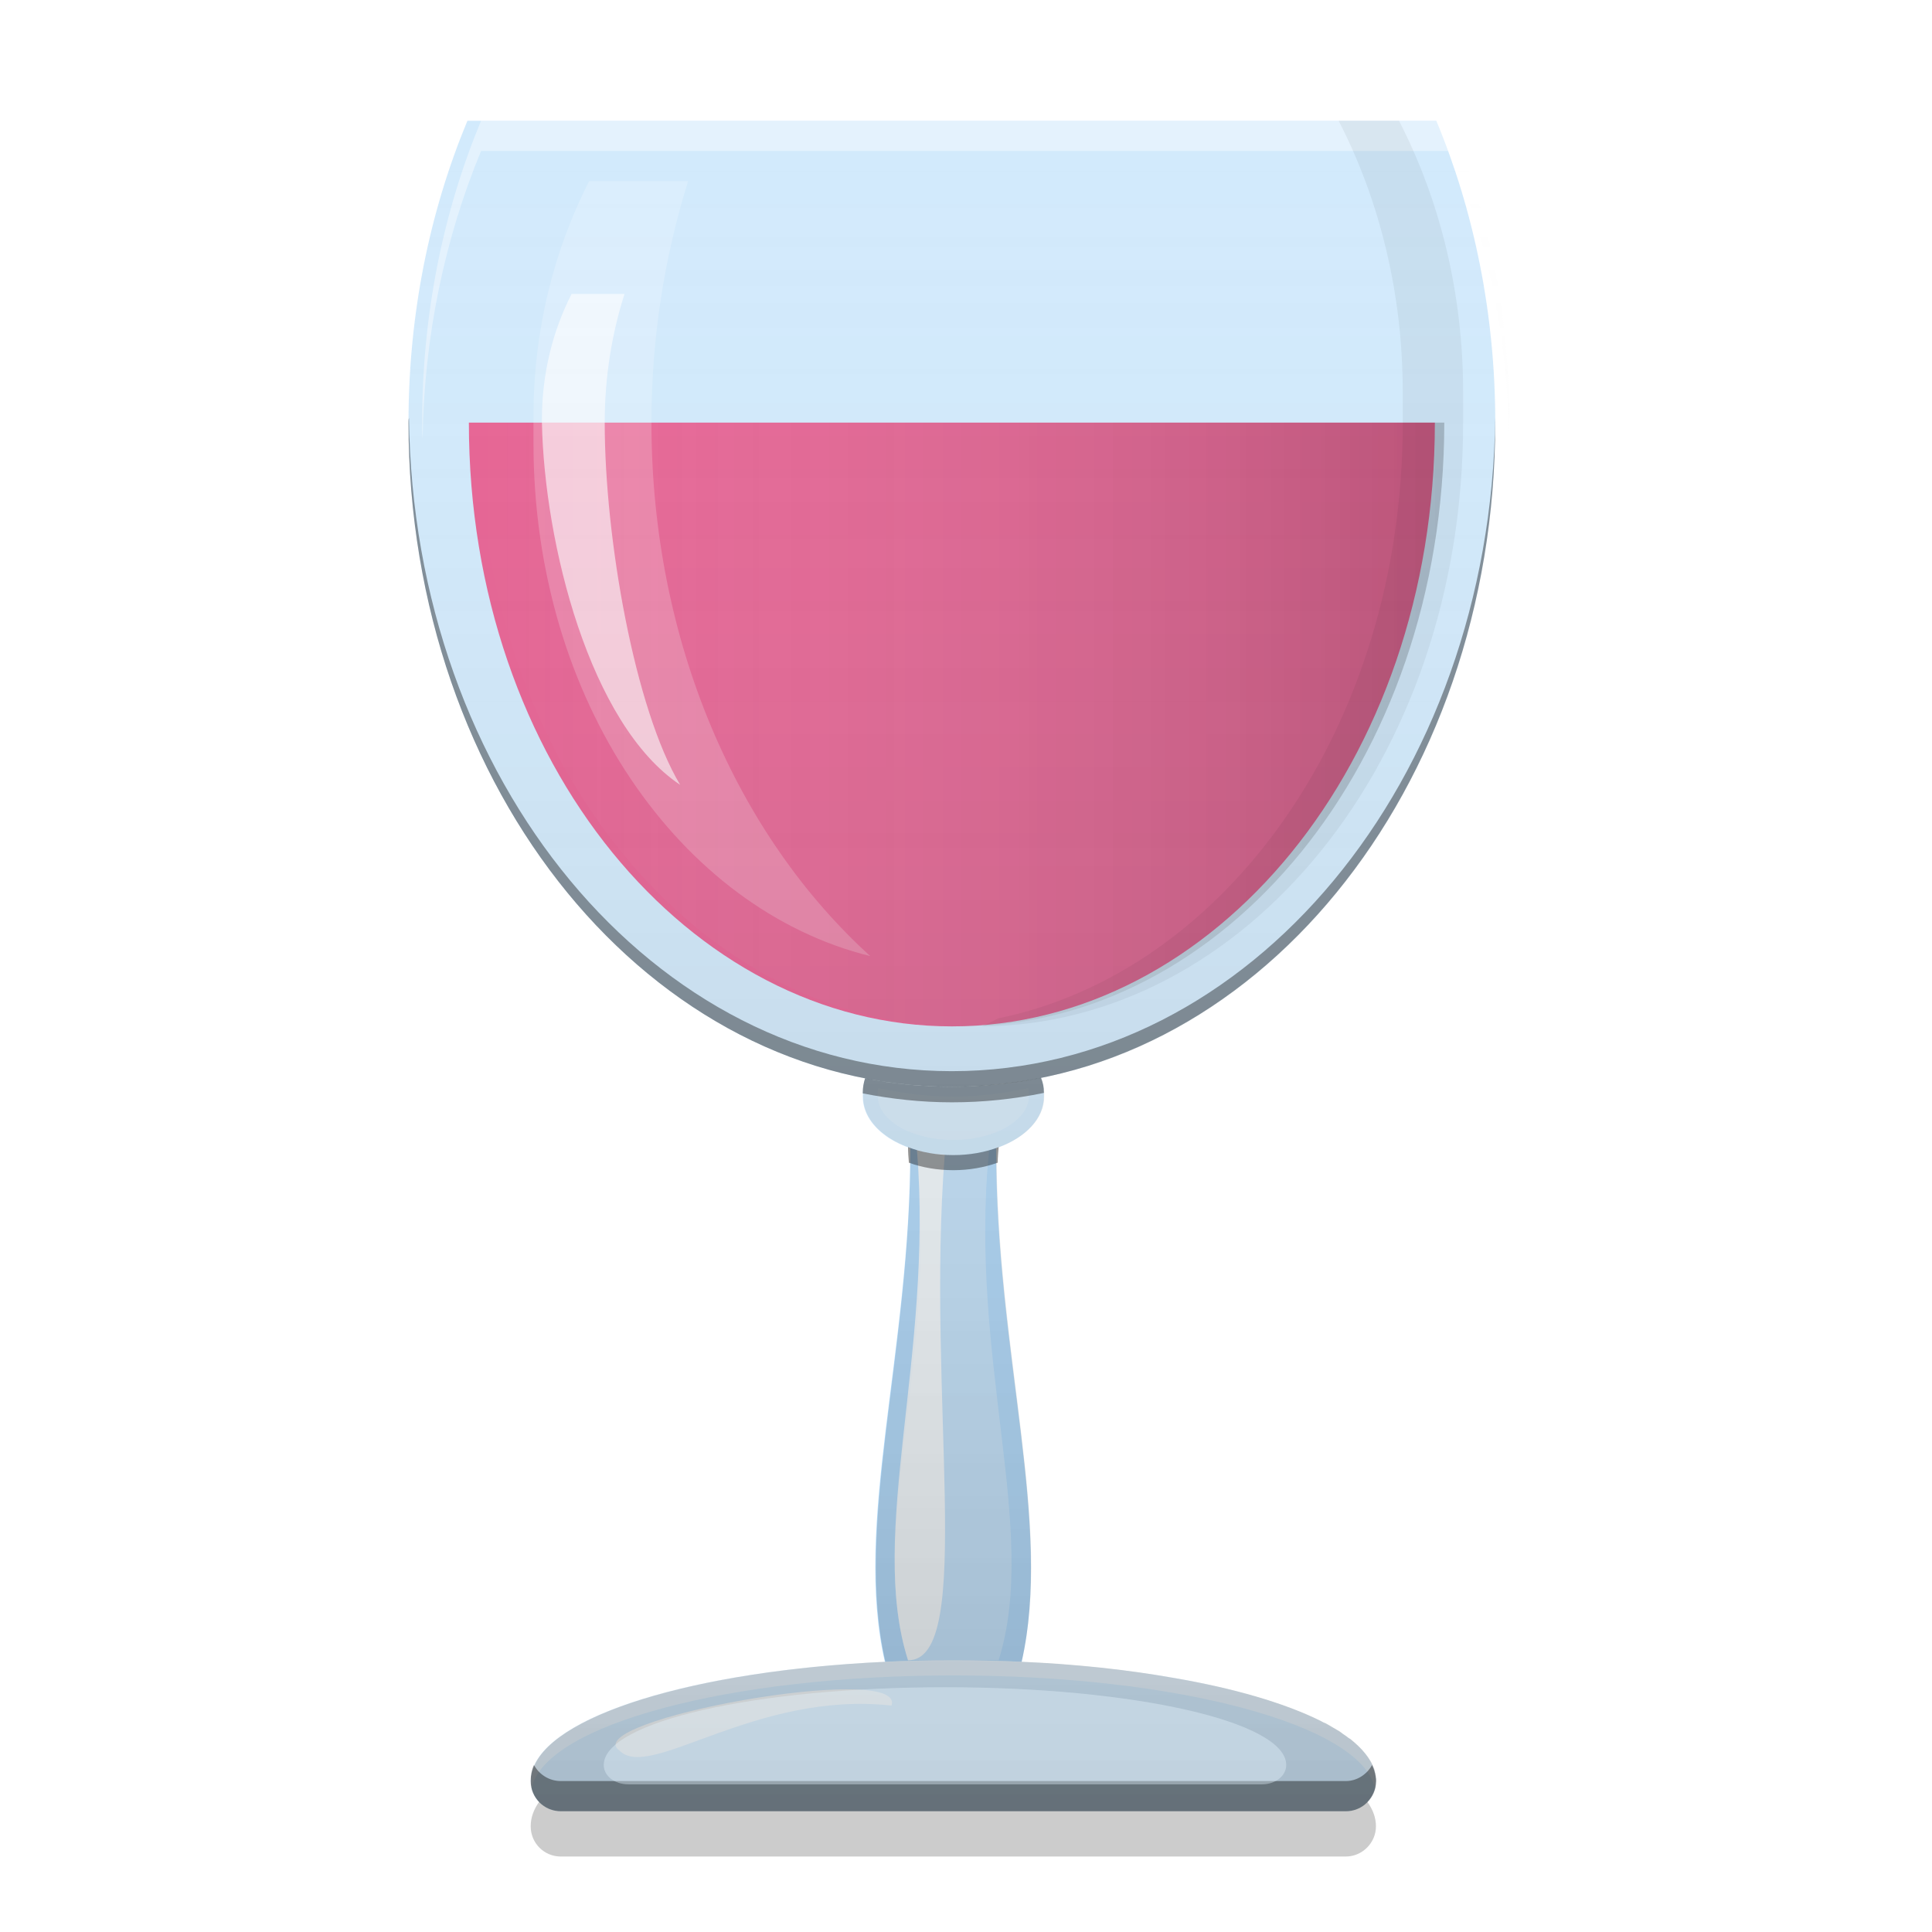
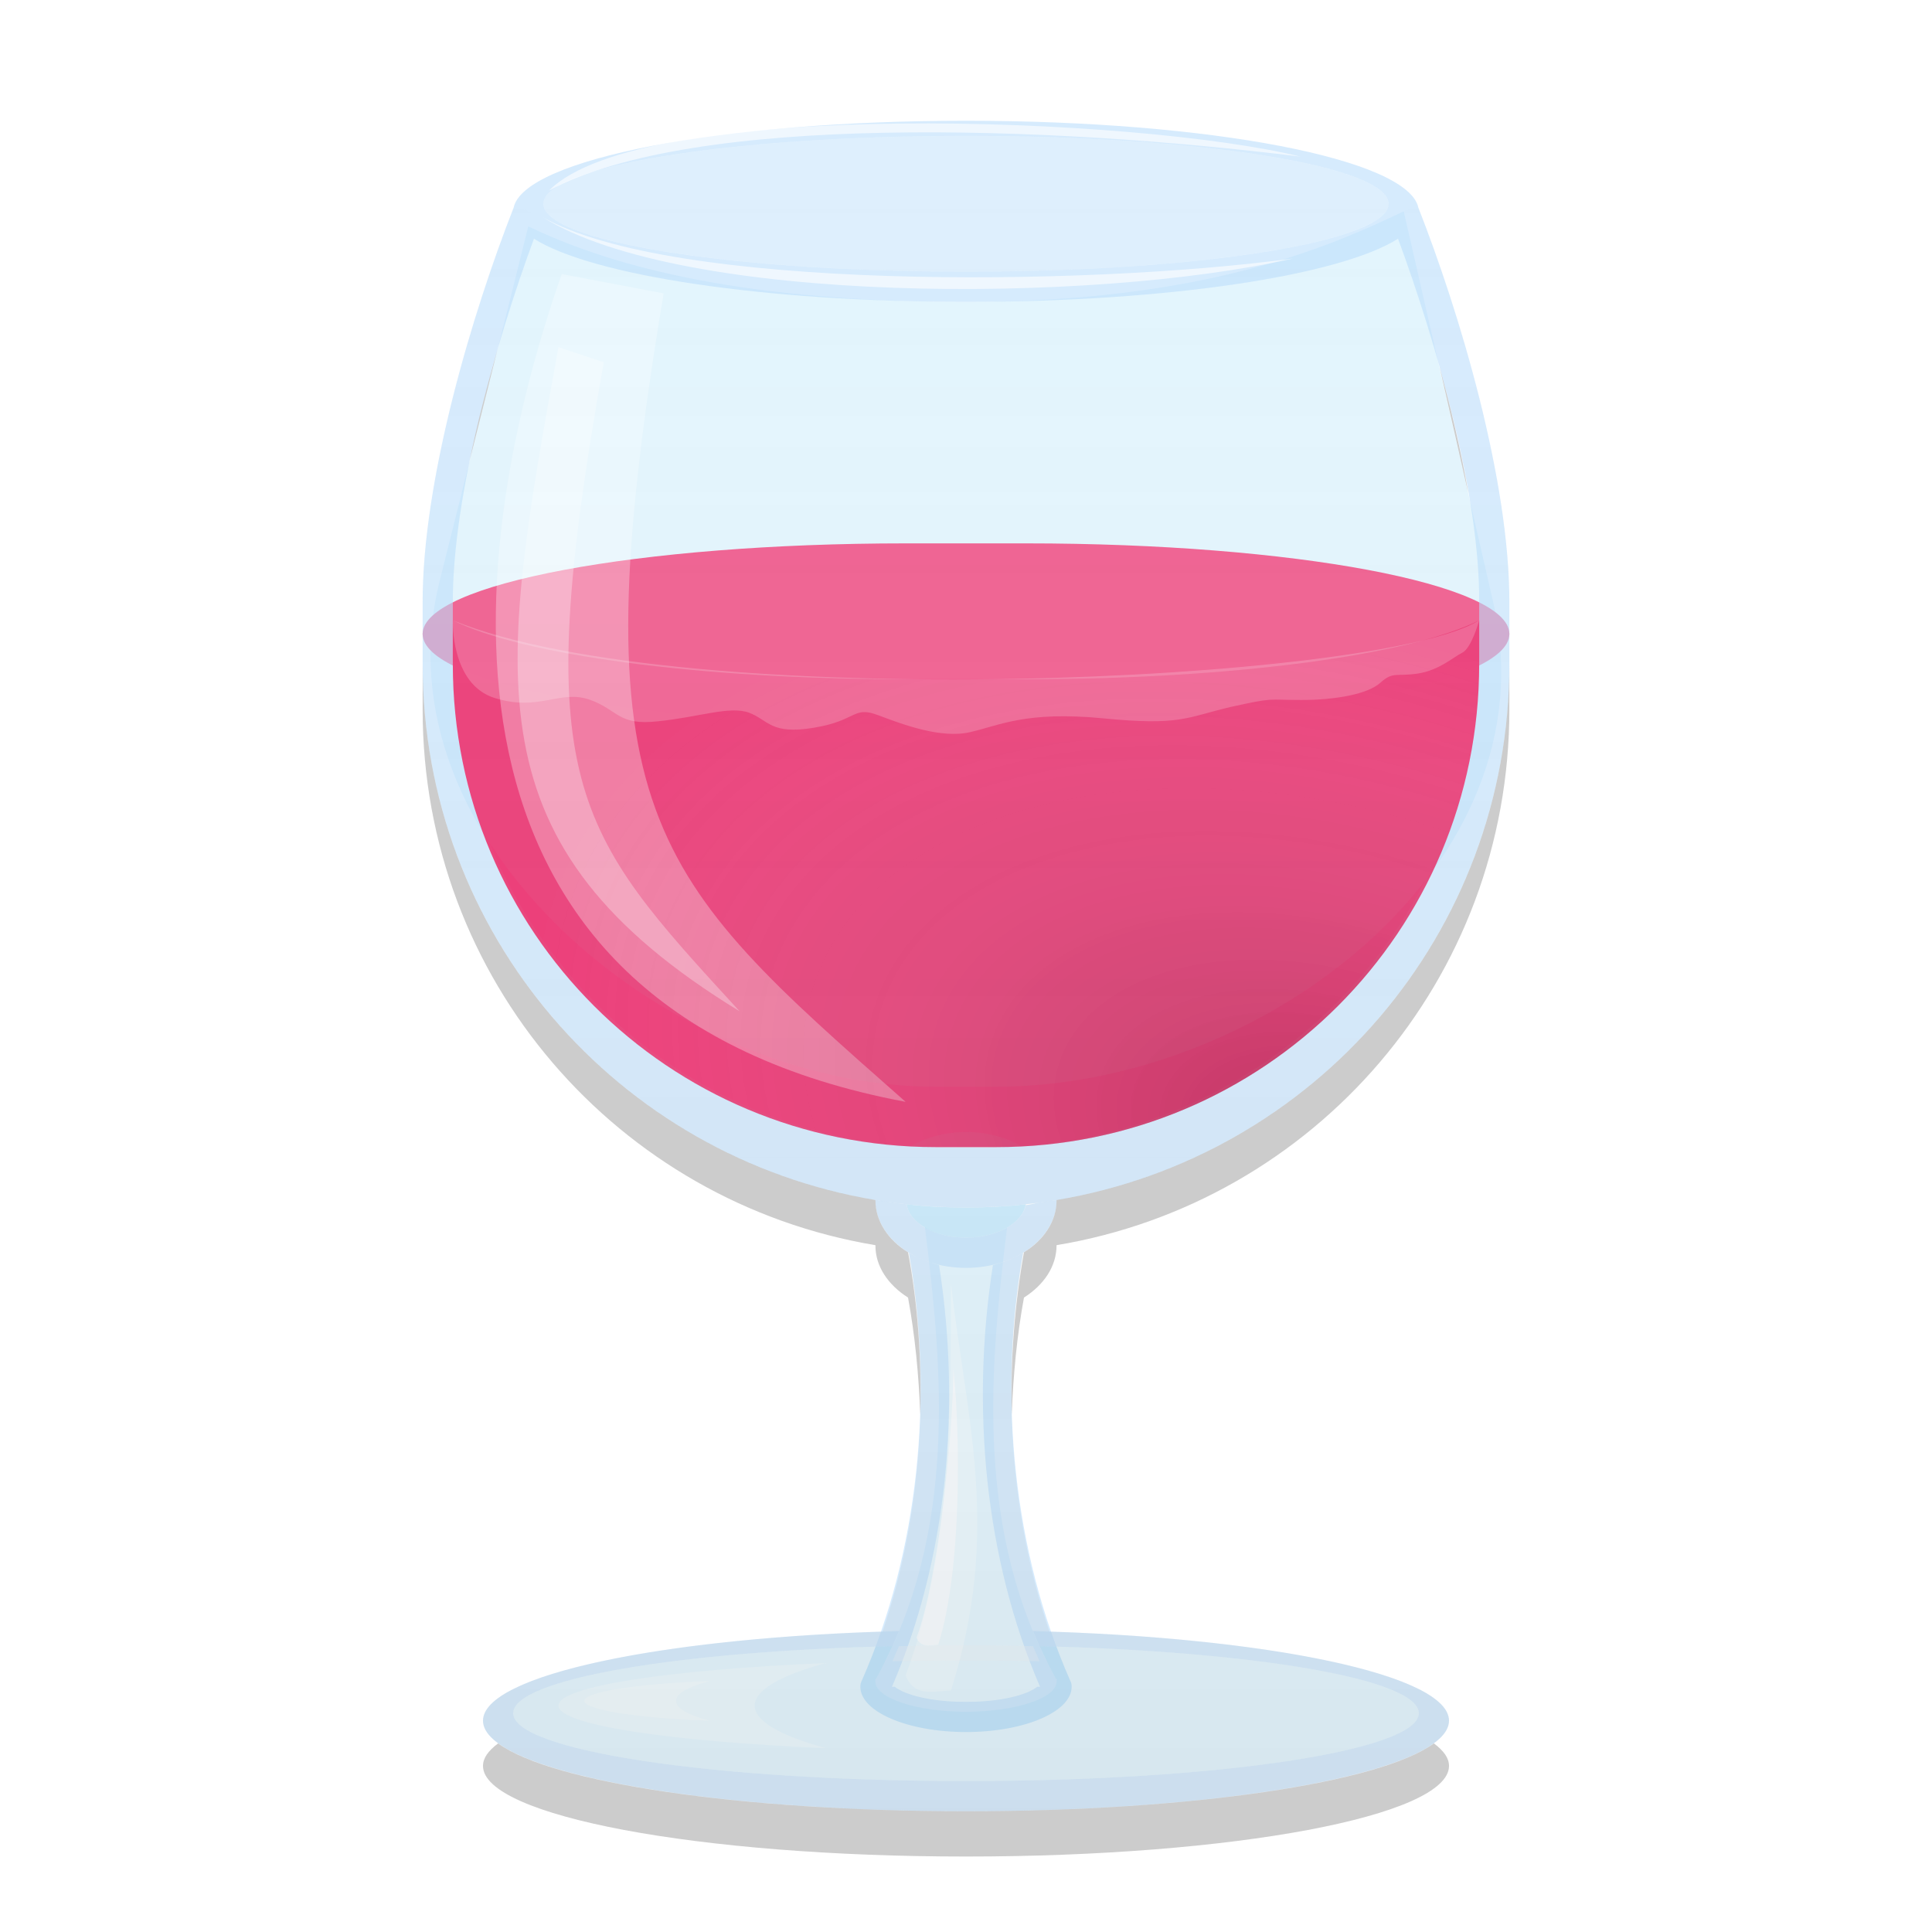
<svg xmlns="http://www.w3.org/2000/svg" width="16" height="16" viewBox="0 0 16 16" version="1.1">
  <defs>
-     <linearGradient id="linear0" gradientUnits="userSpaceOnUse" x1="16" y1="24" x2="48" y2="24" gradientTransform="matrix(0.25,0,0,0.25,-0.0380864,0)">
-       <stop offset="0" style="stop-color:rgb(100%,100%,100%);stop-opacity:0;" />
-       <stop offset="1" style="stop-color:rgb(0%,0%,0%);stop-opacity:0.2;" />
-     </linearGradient>
-     <linearGradient id="linear1" gradientUnits="userSpaceOnUse" x1="32" y1="60" x2="32" y2="4" gradientTransform="matrix(0.25,0,0,0.25,-0.112793,0.0000144178)">
+     <radialGradient id="radial0" gradientUnits="userSpaceOnUse" cx="10.257" cy="-204.308" fx="10.257" fy="-204.308" r="4.498" gradientTransform="matrix(0.277876,-0.903098,1.445113,0.44465,303.3981,109.6082)">
+       <stop offset="0" style="stop-color:rgb(0%,0%,0%);stop-opacity:0.2;" />
+       <stop offset="1" style="stop-color:rgb(100%,100%,100%);stop-opacity:0;" />
+     </radialGradient>
+     <linearGradient id="linear0" gradientUnits="userSpaceOnUse" x1="32" y1="104" x2="32" y2="4" gradientTransform="matrix(0.25,0,0,0.25,0,0)">
      <stop offset="0" style="stop-color:rgb(0%,0%,0%);stop-opacity:0.2;" />
      <stop offset="1" style="stop-color:rgb(100%,100%,100%);stop-opacity:0;" />
    </linearGradient>
  </defs>
  <g id="surface1">
-     <path style=" stroke:none;fill-rule:nonzero;fill:rgb(25.882%,64.706%,96.078%);fill-opacity:0.4;" d="M 8.258 8.98 C 8.203 8.988 8.148 8.992 8.094 8.992 C 8.148 8.992 8.203 8.988 8.258 8.98 Z M 7.52 8.98 C 7.582 8.988 7.641 8.992 7.703 8.996 C 7.641 8.992 7.582 8.988 7.52 8.98 Z M 7.703 8.996 C 7.762 9 7.824 9 7.883 9 C 7.824 9 7.762 9 7.703 8.996 Z M 7.883 9 C 7.945 9 8.004 9 8.062 8.996 C 8.004 9 7.945 9 7.883 9 Z M 7.539 9.508 C 7.539 11.199 7.066 12.617 7.328 13.762 C 7.512 13.754 7.699 13.75 7.895 13.75 C 8.086 13.75 8.273 13.754 8.461 13.762 C 8.719 12.617 8.246 11.199 8.25 9.508 C 8.145 9.543 8.023 9.566 7.895 9.566 C 7.766 9.566 7.645 9.543 7.539 9.508 Z M 7.539 9.508 " />
-     <path style=" stroke:none;fill-rule:nonzero;fill:rgb(56.471%,79.216%,97.647%);fill-opacity:0.4;" d="M 7.895 13.75 C 5.953 13.75 4.395 14.195 4.395 14.75 C 4.395 14.887 4.504 15 4.645 15 L 11.145 15 C 11.281 15 11.395 14.887 11.395 14.75 C 11.395 14.195 9.832 13.75 7.895 13.75 Z M 7.895 13.75 " />
-     <path style=" stroke:none;fill-rule:nonzero;fill:rgb(56.471%,79.216%,97.647%);fill-opacity:0.4;" d="M 8.621 8.926 C 8.379 8.977 8.133 9 7.883 9 C 7.641 9 7.398 8.977 7.164 8.93 C 7.152 8.969 7.145 9.008 7.145 9.047 L 7.145 9.082 C 7.145 9.352 7.477 9.566 7.895 9.566 C 8.309 9.566 8.645 9.352 8.645 9.082 L 8.645 9.047 C 8.645 9.004 8.637 8.965 8.621 8.926 Z M 8.621 8.926 " />
-     <path style=" stroke:none;fill-rule:nonzero;fill:rgb(89.02%,94.902%,99.216%);fill-opacity:0.4;" d="M 7.594 9.527 C 7.77 11.262 7.176 12.668 7.52 13.75 L 8.27 13.75 C 8.609 12.668 8.02 11.262 8.191 9.527 C 8.102 9.551 8 9.566 7.895 9.566 C 7.785 9.566 7.688 9.551 7.594 9.527 Z M 7.594 9.527 " />
-     <path style=" stroke:none;fill-rule:nonzero;fill:rgb(100%,100%,100%);fill-opacity:0.8;" d="M 7.594 9.527 C 7.73 11.227 7.184 12.695 7.52 13.75 C 8.082 13.75 7.668 11.559 7.824 9.562 C 7.742 9.559 7.668 9.547 7.594 9.523 Z M 7.594 9.527 " />
-     <path style=" stroke:none;fill-rule:nonzero;fill:rgb(89.02%,94.902%,99.216%);fill-opacity:0.4;" d="M 7.273 9.012 C 7.27 9.023 7.27 9.039 7.27 9.051 L 7.27 9.078 C 7.27 9.277 7.547 9.441 7.895 9.441 C 8.238 9.441 8.52 9.277 8.52 9.078 L 8.52 9.051 C 8.52 9.039 8.516 9.023 8.516 9.012 C 8.312 9.055 8.105 9.082 7.895 9.082 C 7.684 9.082 7.477 9.055 7.273 9.012 Z M 7.273 9.012 " />
-     <path style=" stroke:none;fill-rule:nonzero;fill:rgb(0%,0%,0%);fill-opacity:0.4;" d="M 7.52 9.5 C 7.52 9.543 7.523 9.586 7.527 9.629 C 7.633 9.668 7.762 9.691 7.895 9.691 C 8.027 9.691 8.152 9.668 8.262 9.629 C 8.262 9.586 8.266 9.543 8.27 9.5 C 8.16 9.543 8.031 9.566 7.895 9.566 C 7.758 9.566 7.629 9.543 7.52 9.5 Z M 7.52 9.5 " />
-     <path style=" stroke:none;fill-rule:nonzero;fill:rgb(100%,100%,100%);fill-opacity:0.4;" d="M 7.895 13.75 C 5.953 13.75 4.395 14.195 4.395 14.75 C 4.395 14.77 4.395 14.789 4.402 14.809 C 4.516 14.285 6.031 13.875 7.895 13.875 C 9.758 13.875 11.27 14.285 11.387 14.809 C 11.391 14.789 11.395 14.77 11.395 14.75 C 11.395 14.195 9.832 13.75 7.895 13.75 Z M 7.895 13.75 " />
-     <path style=" stroke:none;fill-rule:nonzero;fill:rgb(0%,0%,0%);fill-opacity:0.2;" d="M 4.465 14.922 C 4.418 14.988 4.395 15.055 4.395 15.125 C 4.395 15.262 4.504 15.375 4.645 15.375 L 11.145 15.375 C 11.281 15.375 11.395 15.262 11.395 15.125 C 11.395 15.055 11.371 14.988 11.324 14.922 C 11.277 14.969 11.215 15 11.145 15 L 4.645 15 C 4.574 15 4.508 14.969 4.465 14.922 Z M 4.465 14.922 " />
-     <path style=" stroke:none;fill-rule:nonzero;fill:rgb(0%,0%,0%);fill-opacity:0.4;" d="M 4.422 14.617 C 4.402 14.66 4.395 14.707 4.395 14.75 C 4.395 14.887 4.504 15 4.645 15 L 11.145 15 C 11.281 15 11.395 14.887 11.395 14.75 C 11.395 14.707 11.383 14.66 11.363 14.617 C 11.32 14.695 11.238 14.75 11.145 14.75 L 4.645 14.75 C 4.547 14.75 4.465 14.695 4.422 14.617 Z M 4.422 14.617 " />
-     <path style=" stroke:none;fill-rule:nonzero;fill:rgb(56.471%,79.216%,97.647%);fill-opacity:0.4;" d="M 3.871 1 C 3.559 1.75 3.383 2.598 3.383 3.5 C 3.383 6.547 5.391 9 7.883 9 C 10.375 9 12.383 6.547 12.383 3.5 C 12.383 2.598 12.207 1.75 11.895 1 Z M 3.871 1 " />
-     <path style=" stroke:none;fill-rule:nonzero;fill:rgb(92.549%,25.098%,47.843%);fill-opacity:0.8;" d="M 3.883 3.5 C 3.883 6.328 5.719 8.5 7.883 8.5 C 10.047 8.5 11.883 6.328 11.883 3.5 Z M 3.883 3.5 " />
-     <path style=" stroke:none;fill-rule:nonzero;fill:url(#linear0);" d="M 3.961 3.5 C 3.961 6.328 5.797 8.5 7.961 8.5 C 10.125 8.5 11.961 6.328 11.961 3.5 Z M 3.961 3.5 " />
-     <path style=" stroke:none;fill-rule:nonzero;fill:rgb(100%,100%,100%);fill-opacity:0.2;" d="M 4.418 3.5 L 4.418 3.668 C 4.418 5.816 5.641 7.531 7.207 7.918 C 6.105 6.918 5.395 5.312 5.395 3.5 Z M 4.418 3.5 " />
-     <path style=" stroke:none;fill-rule:nonzero;fill:rgb(100%,100%,100%);fill-opacity:0.2;" d="M 4.879 1.5 C 4.586 2.074 4.418 2.738 4.418 3.449 L 4.418 3.5 L 5.395 3.5 C 5.395 2.793 5.504 2.121 5.699 1.5 Z M 4.879 1.5 " />
-     <path style=" stroke:none;fill-rule:nonzero;fill:rgb(100%,100%,100%);fill-opacity:0.6;" d="M 4.488 3.5 C 4.508 4.5 4.883 6 5.633 6.5 C 5.258 5.875 5.008 4.465 5.008 3.5 Z M 4.488 3.5 " />
-     <path style=" stroke:none;fill-rule:nonzero;fill:rgb(100%,100%,100%);fill-opacity:0.6;" d="M 4.734 2.434 C 4.578 2.738 4.488 3.094 4.488 3.473 L 4.488 3.5 L 5.008 3.5 C 5.008 3.125 5.066 2.766 5.172 2.434 Z M 4.734 2.434 " />
-     <path style=" stroke:none;fill-rule:nonzero;fill:rgb(0%,0%,0%);fill-opacity:0.4;" d="M 3.387 3.461 C 3.383 3.473 3.383 3.488 3.383 3.5 C 3.383 6.547 5.391 9 7.883 9 C 10.375 9 12.383 6.547 12.383 3.5 C 12.383 3.488 12.383 3.473 12.383 3.461 C 12.344 6.465 10.352 8.871 7.883 8.871 C 5.414 8.871 3.422 6.465 3.387 3.461 Z M 3.387 3.461 " />
-     <path style=" stroke:none;fill-rule:nonzero;fill:rgb(100%,100%,100%);fill-opacity:0.4;" d="M 3.984 1 C 3.672 1.75 3.496 2.598 3.496 3.5 C 3.496 3.543 3.496 3.59 3.5 3.633 C 3.512 2.773 3.688 1.965 3.984 1.25 L 12.008 1.25 C 12.309 1.965 12.48 2.773 12.496 3.633 C 12.496 3.59 12.496 3.543 12.496 3.5 C 12.496 2.598 12.32 1.75 12.008 1 Z M 3.984 1 " />
-     <path style=" stroke:none;fill-rule:nonzero;fill:rgb(0%,0%,0%);fill-opacity:0.4;" d="M 8.621 8.926 C 8.379 8.973 8.133 9 7.883 9 C 7.641 9 7.398 8.977 7.164 8.93 C 7.152 8.969 7.145 9.008 7.145 9.047 L 7.145 9.055 C 7.383 9.102 7.633 9.129 7.883 9.129 C 8.145 9.129 8.398 9.102 8.645 9.051 L 8.645 9.047 C 8.645 9.004 8.637 8.965 8.621 8.926 Z M 8.621 8.926 " />
-     <path style=" stroke:none;fill-rule:nonzero;fill:rgb(0.392%,0.392%,0.392%);fill-opacity:0.051;" d="M 11.086 1 C 11.426 1.66 11.617 2.43 11.617 3.25 L 11.617 3.5 C 11.617 6.039 10.137 8.051 8.266 8.434 C 8.223 8.457 8.176 8.48 8.133 8.5 C 10.293 8.488 12.117 6.32 12.117 3.5 L 12.117 3.25 C 12.117 2.43 11.926 1.66 11.586 1 Z M 11.086 1 " />
-     <path style=" stroke:none;fill-rule:nonzero;fill:rgb(100%,100%,100%);fill-opacity:0.8;" d="M 5.133 14.5 C 5.383 14.75 6.258 14 7.383 14.125 C 7.508 13.75 4.758 14.25 5.133 14.5 Z M 5.133 14.5 " />
-     <path style=" stroke:none;fill-rule:nonzero;fill:url(#linear1);" d="M 3.875 1 C 3.566 1.738 3.395 2.574 3.387 3.461 C 3.387 3.473 3.387 3.488 3.387 3.5 C 3.387 6.246 5.02 8.512 7.168 8.93 C 7.16 8.949 7.156 8.969 7.152 8.984 C 7.152 8.988 7.152 8.992 7.152 8.992 C 7.148 9.008 7.148 9.02 7.148 9.035 C 7.148 9.039 7.148 9.043 7.148 9.047 L 7.148 9.082 C 7.148 9.262 7.297 9.418 7.52 9.5 C 7.523 9.543 7.527 9.586 7.527 9.629 C 7.531 9.629 7.535 9.629 7.539 9.633 C 7.52 11.27 7.078 12.645 7.332 13.762 C 5.746 13.836 4.523 14.211 4.406 14.676 C 4.406 14.68 4.402 14.688 4.402 14.691 C 4.402 14.695 4.402 14.695 4.402 14.699 C 4.398 14.707 4.398 14.711 4.398 14.715 C 4.398 14.723 4.398 14.727 4.398 14.73 C 4.398 14.738 4.398 14.742 4.398 14.75 C 4.398 14.758 4.398 14.766 4.398 14.773 C 4.398 14.773 4.398 14.777 4.398 14.777 C 4.398 14.777 4.398 14.781 4.398 14.785 C 4.402 14.793 4.402 14.801 4.402 14.809 C 4.406 14.809 4.402 14.809 4.402 14.809 C 4.43 14.918 4.527 15 4.648 15 L 11.148 15 C 11.266 15 11.363 14.918 11.391 14.809 C 11.391 14.801 11.395 14.793 11.395 14.781 C 11.395 14.781 11.395 14.777 11.395 14.773 C 11.395 14.766 11.398 14.758 11.398 14.75 C 11.398 14.742 11.398 14.738 11.398 14.73 C 11.395 14.73 11.398 14.73 11.398 14.73 C 11.395 14.727 11.395 14.719 11.395 14.715 C 11.395 14.711 11.395 14.703 11.391 14.699 C 11.391 14.695 11.391 14.695 11.391 14.691 C 11.391 14.684 11.387 14.68 11.387 14.672 C 11.387 14.668 11.387 14.668 11.387 14.668 C 11.383 14.66 11.383 14.652 11.379 14.645 C 11.348 14.562 11.281 14.48 11.184 14.402 C 11.176 14.398 11.164 14.391 11.156 14.383 C 11.145 14.375 11.133 14.367 11.121 14.359 C 11.113 14.352 11.102 14.344 11.09 14.336 C 11.055 14.316 11.016 14.293 10.977 14.27 C 10.961 14.266 10.949 14.258 10.934 14.25 C 10.641 14.105 10.219 13.98 9.715 13.895 C 9.34 13.828 8.914 13.781 8.461 13.762 C 8.715 12.645 8.273 11.27 8.254 9.633 C 8.258 9.629 8.262 9.629 8.266 9.629 C 8.266 9.586 8.27 9.543 8.273 9.5 C 8.496 9.418 8.648 9.262 8.648 9.082 L 8.648 9.047 C 8.648 9.039 8.645 9.031 8.645 9.023 C 8.645 9.02 8.645 9.02 8.645 9.016 C 8.645 9.004 8.645 8.996 8.641 8.984 C 8.641 8.98 8.641 8.977 8.637 8.973 C 8.637 8.969 8.637 8.965 8.637 8.961 C 8.633 8.957 8.633 8.957 8.633 8.957 C 8.633 8.953 8.633 8.949 8.633 8.949 C 8.629 8.941 8.625 8.934 8.625 8.926 C 8.68 8.914 8.738 8.902 8.797 8.887 C 8.871 8.871 8.941 8.848 9.016 8.828 C 10.957 8.219 12.387 6.07 12.387 3.5 C 12.387 3.484 12.387 3.473 12.387 3.461 C 12.387 3.461 12.387 3.457 12.387 3.457 C 12.383 2.672 12.242 1.922 11.996 1.25 L 12.012 1.25 C 12.309 1.965 12.484 2.773 12.5 3.633 C 12.5 3.586 12.5 3.543 12.5 3.5 C 12.5 2.598 12.324 1.75 12.012 1 Z M 3.875 1 " />
-     <path style=" stroke:none;fill-rule:nonzero;fill:rgb(89.02%,94.902%,99.216%);fill-opacity:0.4;" d="M 7.828 13.973 C 6.262 13.973 5 14.258 5 14.617 C 5 14.707 5.09 14.777 5.203 14.777 L 10.453 14.777 C 10.562 14.777 10.652 14.707 10.652 14.617 C 10.652 14.258 9.395 13.973 7.828 13.973 Z M 7.828 13.973 " />
+     <path style=" stroke:none;fill-rule:nonzero;fill:rgb(29.804%,74.51%,97.255%);fill-opacity:0.29;" d="M 7.508 9.973 C 7.531 10.129 7.742 10.25 8 10.25 C 8.258 10.25 8.469 10.129 8.496 9.973 C 8.332 9.992 8.168 10 8 10 C 7.832 10 7.668 9.992 7.508 9.973 Z M 7.508 9.973 " />
+     <path style=" stroke:none;fill-rule:nonzero;fill:rgb(30.196%,74.902%,97.647%);fill-opacity:0.157;" d="M 7.66 10.164 C 7.805 11.336 7.934 12.684 7.254 13.906 C 7.254 13.906 7.254 13.906 7.25 13.906 C 7.25 13.914 7.25 13.918 7.25 13.926 C 7.25 14.062 7.586 14.176 8 14.176 C 8.414 14.176 8.75 14.062 8.75 13.926 L 8.75 13.918 C 8.75 13.914 8.75 13.91 8.746 13.906 C 8.07 12.695 8.195 11.344 8.34 10.168 C 8.25 10.219 8.133 10.25 8 10.25 C 7.867 10.25 7.75 10.219 7.66 10.164 Z M 7.66 10.164 " />
+     <path style=" stroke:none;fill-rule:nonzero;fill:rgb(73.333%,87.059%,98.431%);fill-opacity:0.6;" d="M 7.25 9.938 C 7.25 10.25 7.586 10.5 8 10.5 C 8.414 10.5 8.75 10.25 8.75 9.938 C 8.699 9.945 8.645 9.953 8.594 9.961 C 8.559 9.969 8.527 9.977 8.496 9.98 C 8.461 10.133 8.254 10.25 8 10.25 C 7.742 10.25 7.531 10.129 7.508 9.973 C 7.418 9.965 7.336 9.949 7.25 9.938 Z M 7.25 9.938 " />
+     <path style=" stroke:none;fill-rule:nonzero;fill:rgb(73.333%,87.059%,98.431%);fill-opacity:0.6;" d="M 8.473 10.375 C 8.398 10.418 8.316 10.453 8.223 10.477 C 8.039 11.652 8.156 12.91 8.613 13.969 L 8.59 13.969 C 8.504 14.039 8.281 14.094 8.012 14.094 L 7.988 14.094 C 7.719 14.094 7.496 14.039 7.41 13.969 L 7.387 13.969 C 7.844 12.91 7.961 11.652 7.777 10.477 C 7.688 10.453 7.602 10.418 7.527 10.375 C 7.738 11.562 7.605 12.859 7.137 13.918 C 7.129 13.934 7.125 13.949 7.125 13.969 C 7.125 14.176 7.516 14.344 8 14.344 C 8.484 14.344 8.875 14.176 8.875 13.969 C 8.875 13.949 8.871 13.934 8.863 13.918 C 8.395 12.859 8.262 11.562 8.473 10.375 Z M 8.473 10.375 " />
+     <path style=" stroke:none;fill-rule:nonzero;fill:rgb(94.51%,94.51%,94.51%);fill-opacity:0.302;" d="M 8 13.625 C 7.812 13.625 7.625 13.629 7.445 13.633 C 7.426 13.676 7.41 13.715 7.391 13.758 C 7.59 13.754 7.793 13.75 8 13.75 C 8.207 13.75 8.41 13.754 8.609 13.758 C 8.59 13.715 8.574 13.676 8.555 13.633 C 8.375 13.629 8.188 13.625 8 13.625 Z M 8 13.625 " />
+     <path style=" stroke:none;fill-rule:nonzero;fill:rgb(73.333%,87.059%,98.431%);fill-opacity:0.6;" d="M 7.445 13.508 C 5.492 13.559 4 13.871 4 14.25 C 4 14.664 5.785 15 8 15 C 10.215 15 12 14.664 12 14.25 C 12 13.871 10.504 13.559 8.555 13.508 C 8.574 13.551 8.59 13.59 8.609 13.633 C 10.395 13.676 11.75 13.906 11.75 14.188 C 11.75 14.5 10.078 14.75 8 14.75 C 5.922 14.75 4.25 14.5 4.25 14.188 C 4.25 13.906 5.605 13.676 7.391 13.633 C 7.41 13.59 7.426 13.551 7.445 13.508 Z M 7.445 13.508 " />
+     <path style=" stroke:none;fill-rule:nonzero;fill:rgb(30.98%,76.471%,96.863%);fill-opacity:0.157;" d="M 4.375 1.875 L 3.641 4.812 C 3.102 6.961 5.535 9 7.75 9 L 8.25 9 C 10.465 9 12.863 7.152 12.367 4.992 L 11.625 1.75 C 11.012 2.043 9.973 2.5 8 2.5 C 6.027 2.5 4.988 2.168 4.375 1.875 Z M 4.375 1.875 " />
+     <path style=" stroke:none;fill-rule:nonzero;fill:rgb(94.118%,38.431%,57.255%);fill-opacity:1;" d="M 7.5 4.5 L 8.5 4.5 C 10.711 4.5 12.5 4.836 12.5 5.25 C 12.5 5.664 10.711 6 8.5 6 L 7.5 6 C 5.289 6 3.5 5.664 3.5 5.25 C 3.5 4.836 5.289 4.5 7.5 4.5 Z M 7.5 4.5 " />
+     <path style=" stroke:none;fill-rule:nonzero;fill:rgb(73.333%,87.059%,98.431%);fill-opacity:0.6;" d="M 8 1 C 5.977 1 4.34 1.316 4.254 1.719 C 3.918 2.574 3.496 3.969 3.5 5 L 3.5 5.5 C 3.5 7.992 5.508 10 8 10 C 10.492 10 12.5 7.992 12.5 5.5 L 12.5 5 C 12.504 3.969 12.082 2.574 11.746 1.719 C 11.66 1.316 10.023 1 8 1 Z M 8 1.125 C 9.938 1.125 11.5 1.375 11.5 1.688 C 11.5 2 9.938 2.25 8 2.25 C 6.062 2.25 4.5 2 4.5 1.688 C 4.5 1.375 6.062 1.125 8 1.125 Z M 4.422 1.977 C 4.902 2.281 6.32 2.5 8 2.5 C 9.68 2.5 11.098 2.281 11.578 1.977 C 11.891 2.824 12.258 4.098 12.25 5 L 12.312 5 L 12.25 5 L 12.25 5.438 C 12.25 7.688 10.438 9.5 8.188 9.5 L 7.812 9.5 C 5.562 9.5 3.75 7.688 3.75 5.438 L 3.75 5 L 3.688 5 L 3.75 5 C 3.746 4.098 4.109 2.824 4.422 1.977 Z M 4.422 1.977 " />
+     <path style=" stroke:none;fill-rule:nonzero;fill:rgb(92.549%,25.098%,47.843%);fill-opacity:0.996;" d="M 3.75 5.137 L 3.75 5.5 C 3.75 7.715 5.535 9.5 7.75 9.5 L 8.25 9.5 C 10.465 9.5 12.25 7.715 12.25 5.5 L 12.25 5.137 C 11.684 5.422 10.223 5.625 8.5 5.625 L 7.5 5.625 C 5.777 5.625 4.316 5.422 3.75 5.137 Z M 3.75 5.137 " />
+     <path style=" stroke:none;fill-rule:nonzero;fill:rgb(100%,100%,100%);fill-opacity:0.302;" d="M 4.652 2.27 C 3.777 4.77 3.48 8.371 7.5 9.125 C 5.375 7.25 4.77 6.766 5.496 2.43 Z M 4.652 2.27 " />
+     <path style=" stroke:none;fill-rule:nonzero;fill:url(#radial0);" d="M 3.75 5.137 L 3.75 5.5 C 3.75 7.715 5.535 9.5 7.75 9.5 L 8.25 9.5 C 10.465 9.5 12.25 7.715 12.25 5.5 L 12.25 5.137 C 11.684 5.422 10.223 5.625 8.5 5.625 L 7.5 5.625 C 5.777 5.625 4.316 5.422 3.75 5.137 Z M 3.75 5.137 " />
+     <path style=" stroke:none;fill-rule:nonzero;fill:rgb(39.216%,70.98%,96.471%);fill-opacity:0.208;" d="M 8 1.125 C 9.934 1.125 11.5 1.375 11.5 1.688 C 11.5 2 9.934 2.25 8 2.25 C 6.066 2.25 4.5 2 4.5 1.688 C 4.5 1.375 6.066 1.125 8 1.125 Z M 8 1.125 " />
+     <path style=" stroke:none;fill-rule:nonzero;fill:rgb(30.196%,74.902%,97.647%);fill-opacity:0.157;" d="M 7.391 13.633 C 5.605 13.676 4.25 13.906 4.25 14.188 C 4.25 14.5 5.922 14.75 8 14.75 C 10.078 14.75 11.75 14.5 11.75 14.188 C 11.75 13.906 10.395 13.676 8.609 13.633 C 8.652 13.723 8.695 13.816 8.746 13.906 L 8.75 13.906 C 8.75 13.91 8.75 13.914 8.75 13.918 L 8.75 13.926 C 8.75 14.062 8.414 14.176 8 14.176 C 7.586 14.176 7.25 14.062 7.25 13.926 C 7.25 13.918 7.25 13.914 7.25 13.906 C 7.254 13.906 7.254 13.906 7.254 13.906 C 7.305 13.816 7.348 13.723 7.391 13.633 Z M 7.391 13.633 " />
+     <path style=" stroke:none;fill-rule:nonzero;fill:rgb(100%,100%,100%);fill-opacity:0.302;" d="M 4.625 2.875 C 4.125 5.625 3.875 7 6.125 8.375 C 4.75 6.875 4.375 6.5 5 3 Z M 4.625 2.875 " />
+     <path style=" stroke:none;fill-rule:nonzero;fill:rgb(100%,100%,100%);fill-opacity:0.302;" d="M 6.836 13.773 C 5.543 13.828 4.625 13.965 4.625 14.125 C 4.625 14.285 5.543 14.422 6.836 14.477 C 6.465 14.375 6.25 14.254 6.25 14.125 C 6.25 13.996 6.465 13.875 6.836 13.773 Z M 6.836 13.773 " />
+     <path style=" stroke:none;fill-rule:nonzero;fill:rgb(100%,100%,100%);fill-opacity:0.302;" d="M 5.875 13.922 C 5.27 13.945 4.84 14.012 4.84 14.086 C 4.84 14.16 5.27 14.227 5.875 14.25 C 5.699 14.203 5.598 14.148 5.598 14.086 C 5.598 14.023 5.699 13.969 5.875 13.922 Z M 5.875 13.922 " />
+     <path style=" stroke:none;fill-rule:nonzero;fill:rgb(100%,100%,100%);fill-opacity:0.302;" d="M 7.875 10.625 C 8 11.75 8.297 12.676 7.875 14 C 7.73 14.004 7.574 14.059 7.5 13.875 C 7.875 12.875 7.875 11.75 7.875 10.625 Z M 7.875 10.625 " />
+     <path style=" stroke:none;fill-rule:nonzero;fill:rgb(0%,0%,0%);fill-opacity:0.2;" d="M 4.121 2.891 C 4.035 3.191 3.953 3.5 3.891 3.809 Z M 11.922 3.039 L 12.16 4.086 C 12.102 3.742 12.016 3.383 11.922 3.039 Z M 3.5 5.5 L 3.5 5.875 C 3.5 8.113 5.117 9.957 7.25 10.312 L 7.25 10.316 C 7.25 10.488 7.355 10.641 7.52 10.746 C 7.578 11.062 7.609 11.387 7.621 11.715 C 7.633 11.262 7.602 10.809 7.52 10.371 C 7.355 10.27 7.25 10.113 7.25 9.941 L 7.25 9.938 C 5.117 9.582 3.5 7.738 3.5 5.5 Z M 12.5 5.5 C 12.5 7.738 10.883 9.582 8.75 9.938 L 8.75 9.941 C 8.75 10.113 8.645 10.27 8.48 10.371 C 8.402 10.809 8.367 11.262 8.379 11.715 C 8.391 11.387 8.422 11.062 8.48 10.746 C 8.645 10.641 8.75 10.488 8.75 10.312 C 10.883 9.957 12.5 8.113 12.5 5.875 Z M 4.125 14.438 C 4.043 14.5 4 14.559 4 14.625 C 4 15.039 5.785 15.375 8 15.375 C 10.215 15.375 12 15.039 12 14.625 C 12 14.559 11.957 14.5 11.875 14.438 C 11.434 14.762 9.871 15 8 15 C 6.129 15 4.566 14.762 4.125 14.438 Z M 4.125 14.438 " />
+     <path style=" stroke:none;fill-rule:nonzero;fill:rgb(100%,100%,100%);fill-opacity:0.6;" d="M 4.492 1.797 C 5.648 2.523 9.035 2.52 10.707 2.141 C 8.969 2.375 5.555 2.406 4.492 1.797 Z M 4.492 1.797 " />
+     <path style=" stroke:none;fill-rule:nonzero;fill:rgb(100%,100%,100%);fill-opacity:0.6;" d="M 4.547 1.578 C 5.316 0.801 9.441 0.969 10.77 1.297 C 8.695 1.039 5.746 0.934 4.547 1.578 Z M 4.547 1.578 " />
+     <path style=" stroke:none;fill-rule:nonzero;fill:rgb(100%,100%,100%);fill-opacity:0.6;" d="M 7.895 11.328 C 7.953 11.859 7.969 12.996 7.77 13.621 C 7.699 13.625 7.625 13.648 7.59 13.562 C 7.77 13.09 7.895 11.859 7.895 11.328 Z M 7.895 11.328 " />
+     <path style=" stroke:none;fill-rule:nonzero;fill:rgb(100%,100%,100%);fill-opacity:0.2;" d="M 3.75 5.137 C 3.75 5.137 3.73 5.668 4.098 5.781 C 4.465 5.895 4.633 5.711 4.879 5.793 C 5.125 5.879 5.113 6.012 5.453 5.973 C 5.793 5.938 6.043 5.844 6.203 5.902 C 6.367 5.965 6.383 6.086 6.738 6.027 C 7.098 5.969 7.062 5.844 7.27 5.922 C 7.477 6 7.797 6.121 8.039 6.062 C 8.277 6.008 8.496 5.887 9.137 5.949 C 9.777 6.012 9.824 5.941 10.191 5.855 C 10.559 5.773 10.496 5.797 10.777 5.797 C 11.055 5.797 11.328 5.75 11.434 5.652 C 11.539 5.559 11.562 5.605 11.742 5.578 C 11.918 5.551 12.031 5.445 12.109 5.406 C 12.188 5.367 12.25 5.137 12.25 5.137 C 11.434 5.652 5.652 5.914 3.75 5.137 Z M 3.75 5.137 " />
+     <path style=" stroke:none;fill-rule:nonzero;fill:url(#linear0);" d="M 8 1.125 C 6.062 1.125 4.5 1.375 4.5 1.688 C 4.5 2 6.062 2.25 8 2.25 C 9.938 2.25 11.5 2 11.5 1.688 C 11.5 1.375 9.938 1.125 8 1.125 Z M 4.258 1.703 C 3.922 2.562 3.496 3.965 3.5 5 L 3.5 5.5 C 3.5 7.738 5.117 9.582 7.25 9.938 C 7.25 10.113 7.355 10.266 7.52 10.371 C 7.711 11.41 7.641 12.535 7.309 13.512 C 5.426 13.574 4 13.879 4 14.25 C 4 14.664 5.785 15 8 15 C 10.215 15 12 14.664 12 14.25 C 12 13.879 10.574 13.574 8.691 13.512 C 8.359 12.535 8.289 11.41 8.48 10.371 C 8.645 10.266 8.75 10.113 8.75 9.938 C 10.883 9.582 12.5 7.738 12.5 5.5 L 12.5 5 C 12.504 3.965 12.078 2.562 11.742 1.703 L 11.508 1.797 C 11.508 1.797 11.512 1.801 11.512 1.805 C 10.887 2.094 9.859 2.5 8 2.5 C 6.102 2.5 5.07 2.191 4.449 1.906 C 4.465 1.871 4.477 1.832 4.492 1.797 Z M 4.121 2.891 L 3.891 3.809 C 3.953 3.5 4.035 3.191 4.121 2.891 Z M 11.922 3.039 C 12.016 3.383 12.102 3.738 12.16 4.086 Z M 4.051 6.973 C 4.805 8.152 6.32 9 7.75 9 L 8.25 9 C 9.602 9 11.016 8.312 11.805 7.289 C 11.176 8.527 9.922 9.395 8.457 9.492 C 8.328 9.418 8.172 9.375 8 9.375 C 7.992 9.375 7.988 9.375 7.98 9.375 C 7.816 9.379 7.664 9.422 7.543 9.492 C 5.953 9.387 4.621 8.379 4.051 6.973 Z M 4.051 6.973 " />
  </g>
</svg>
